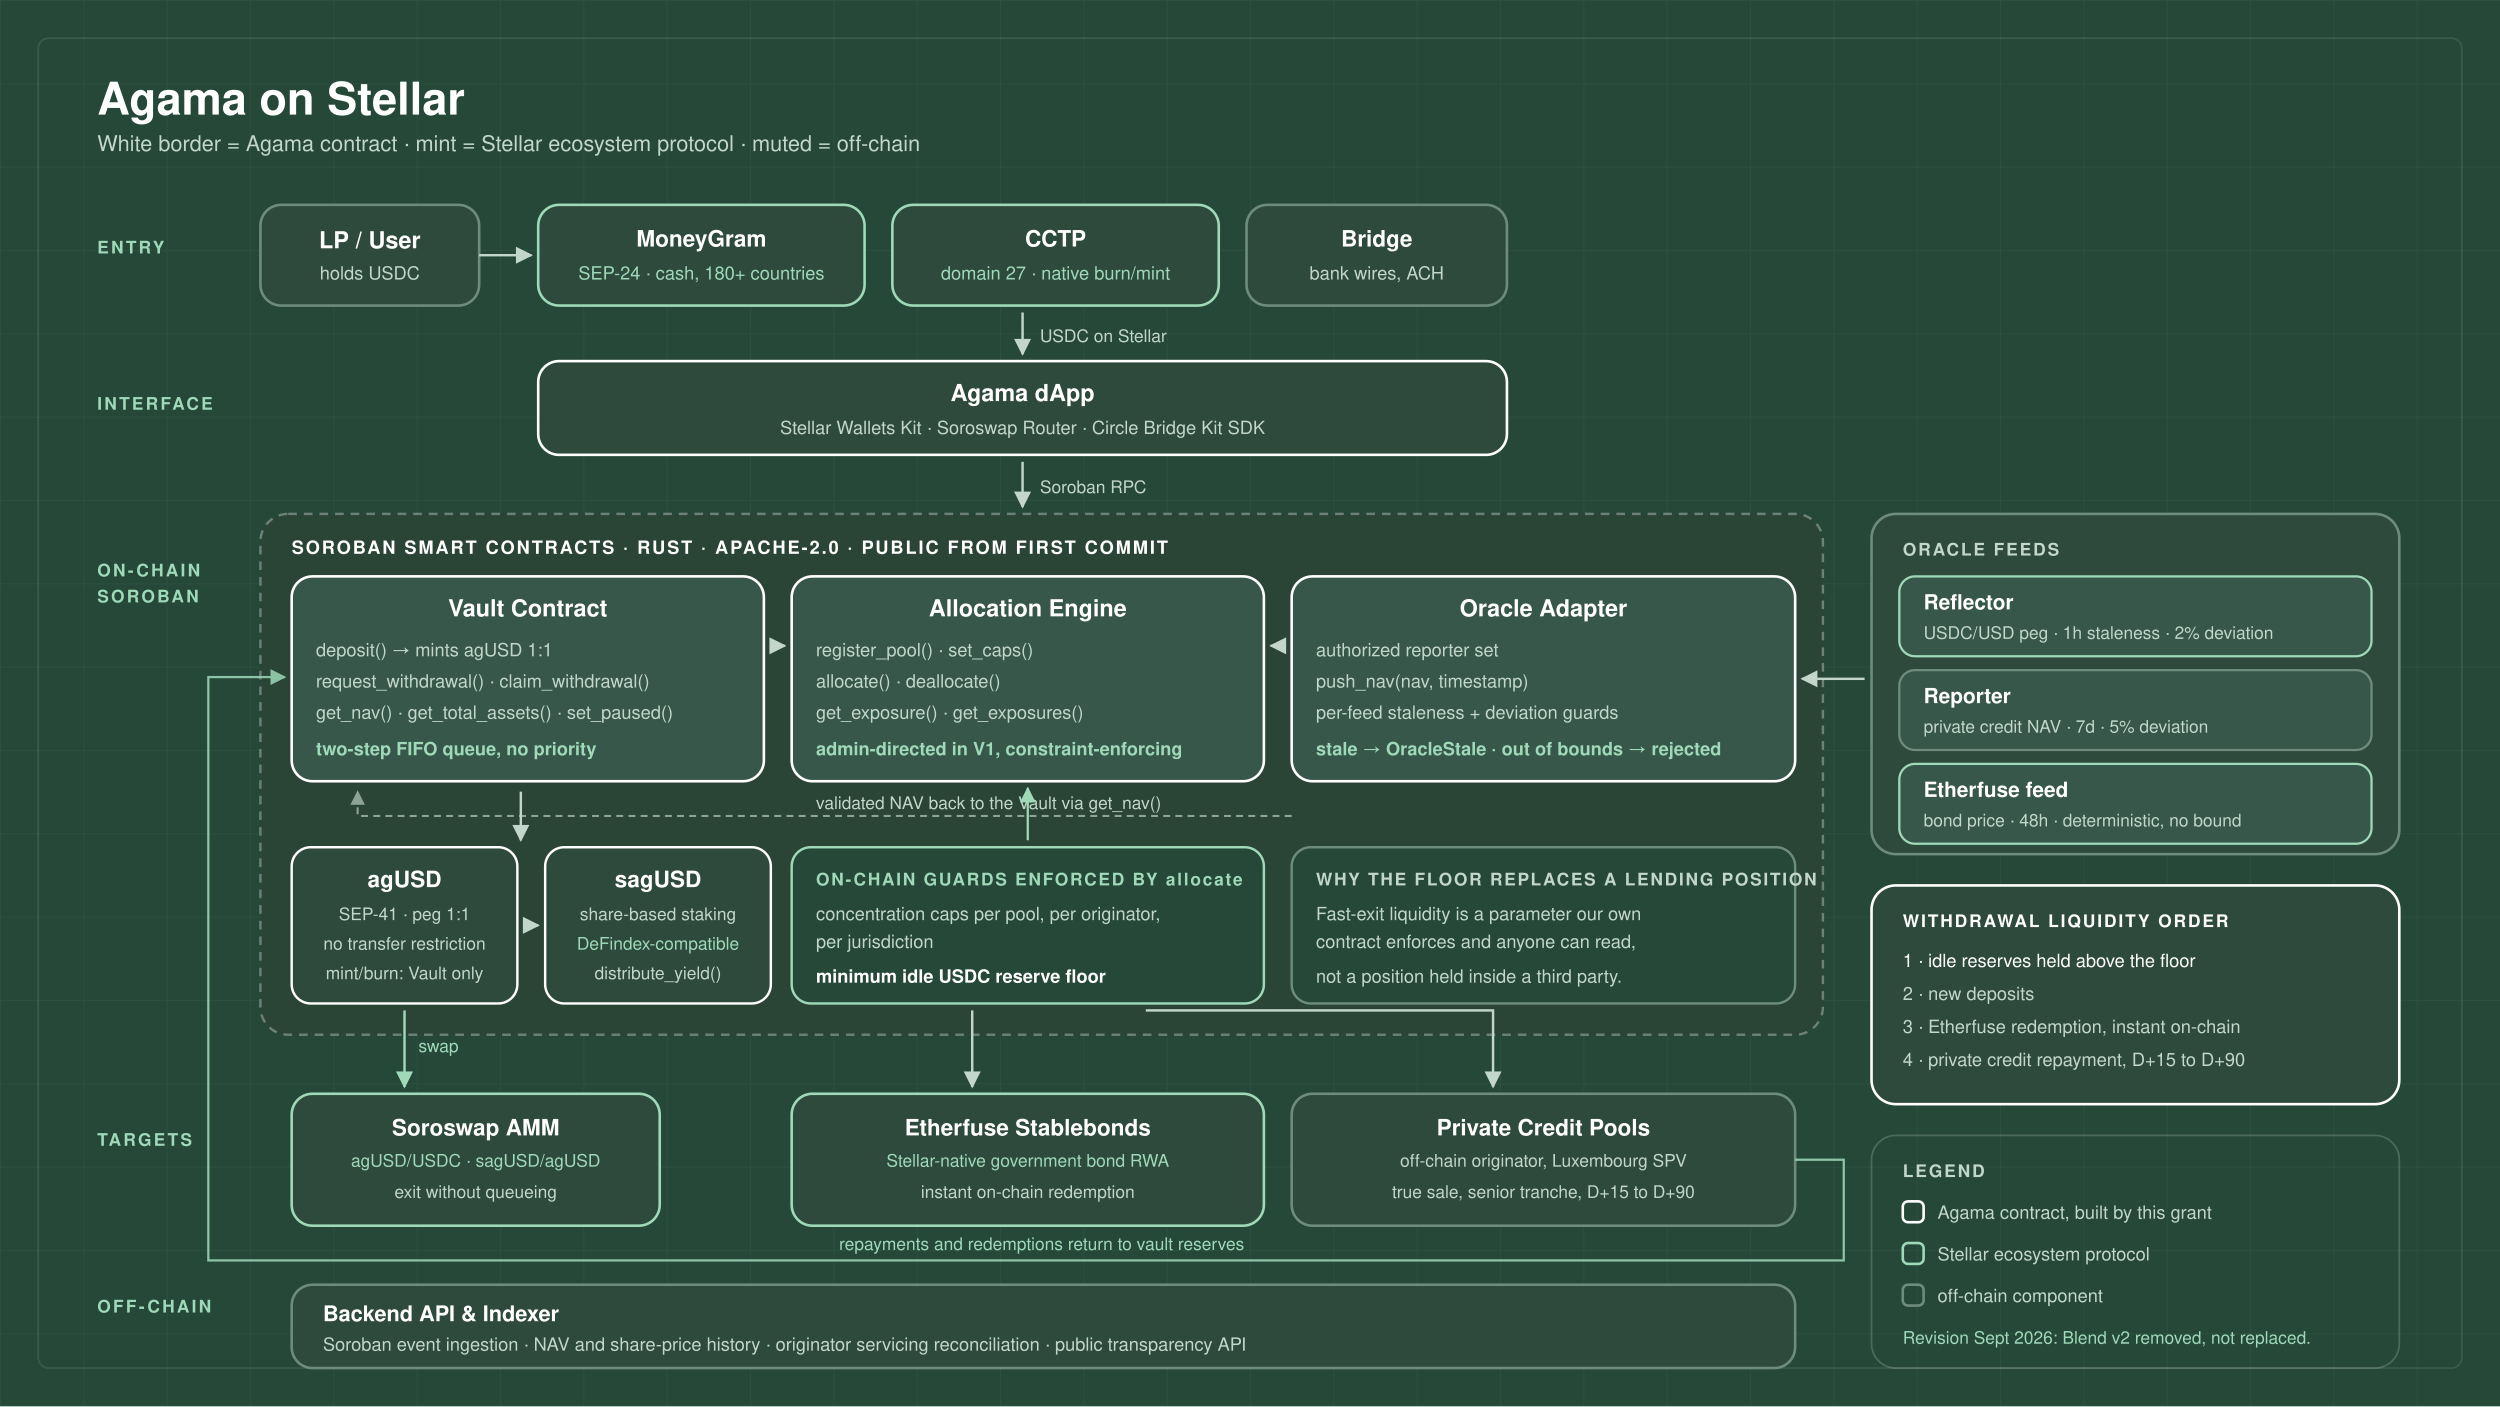
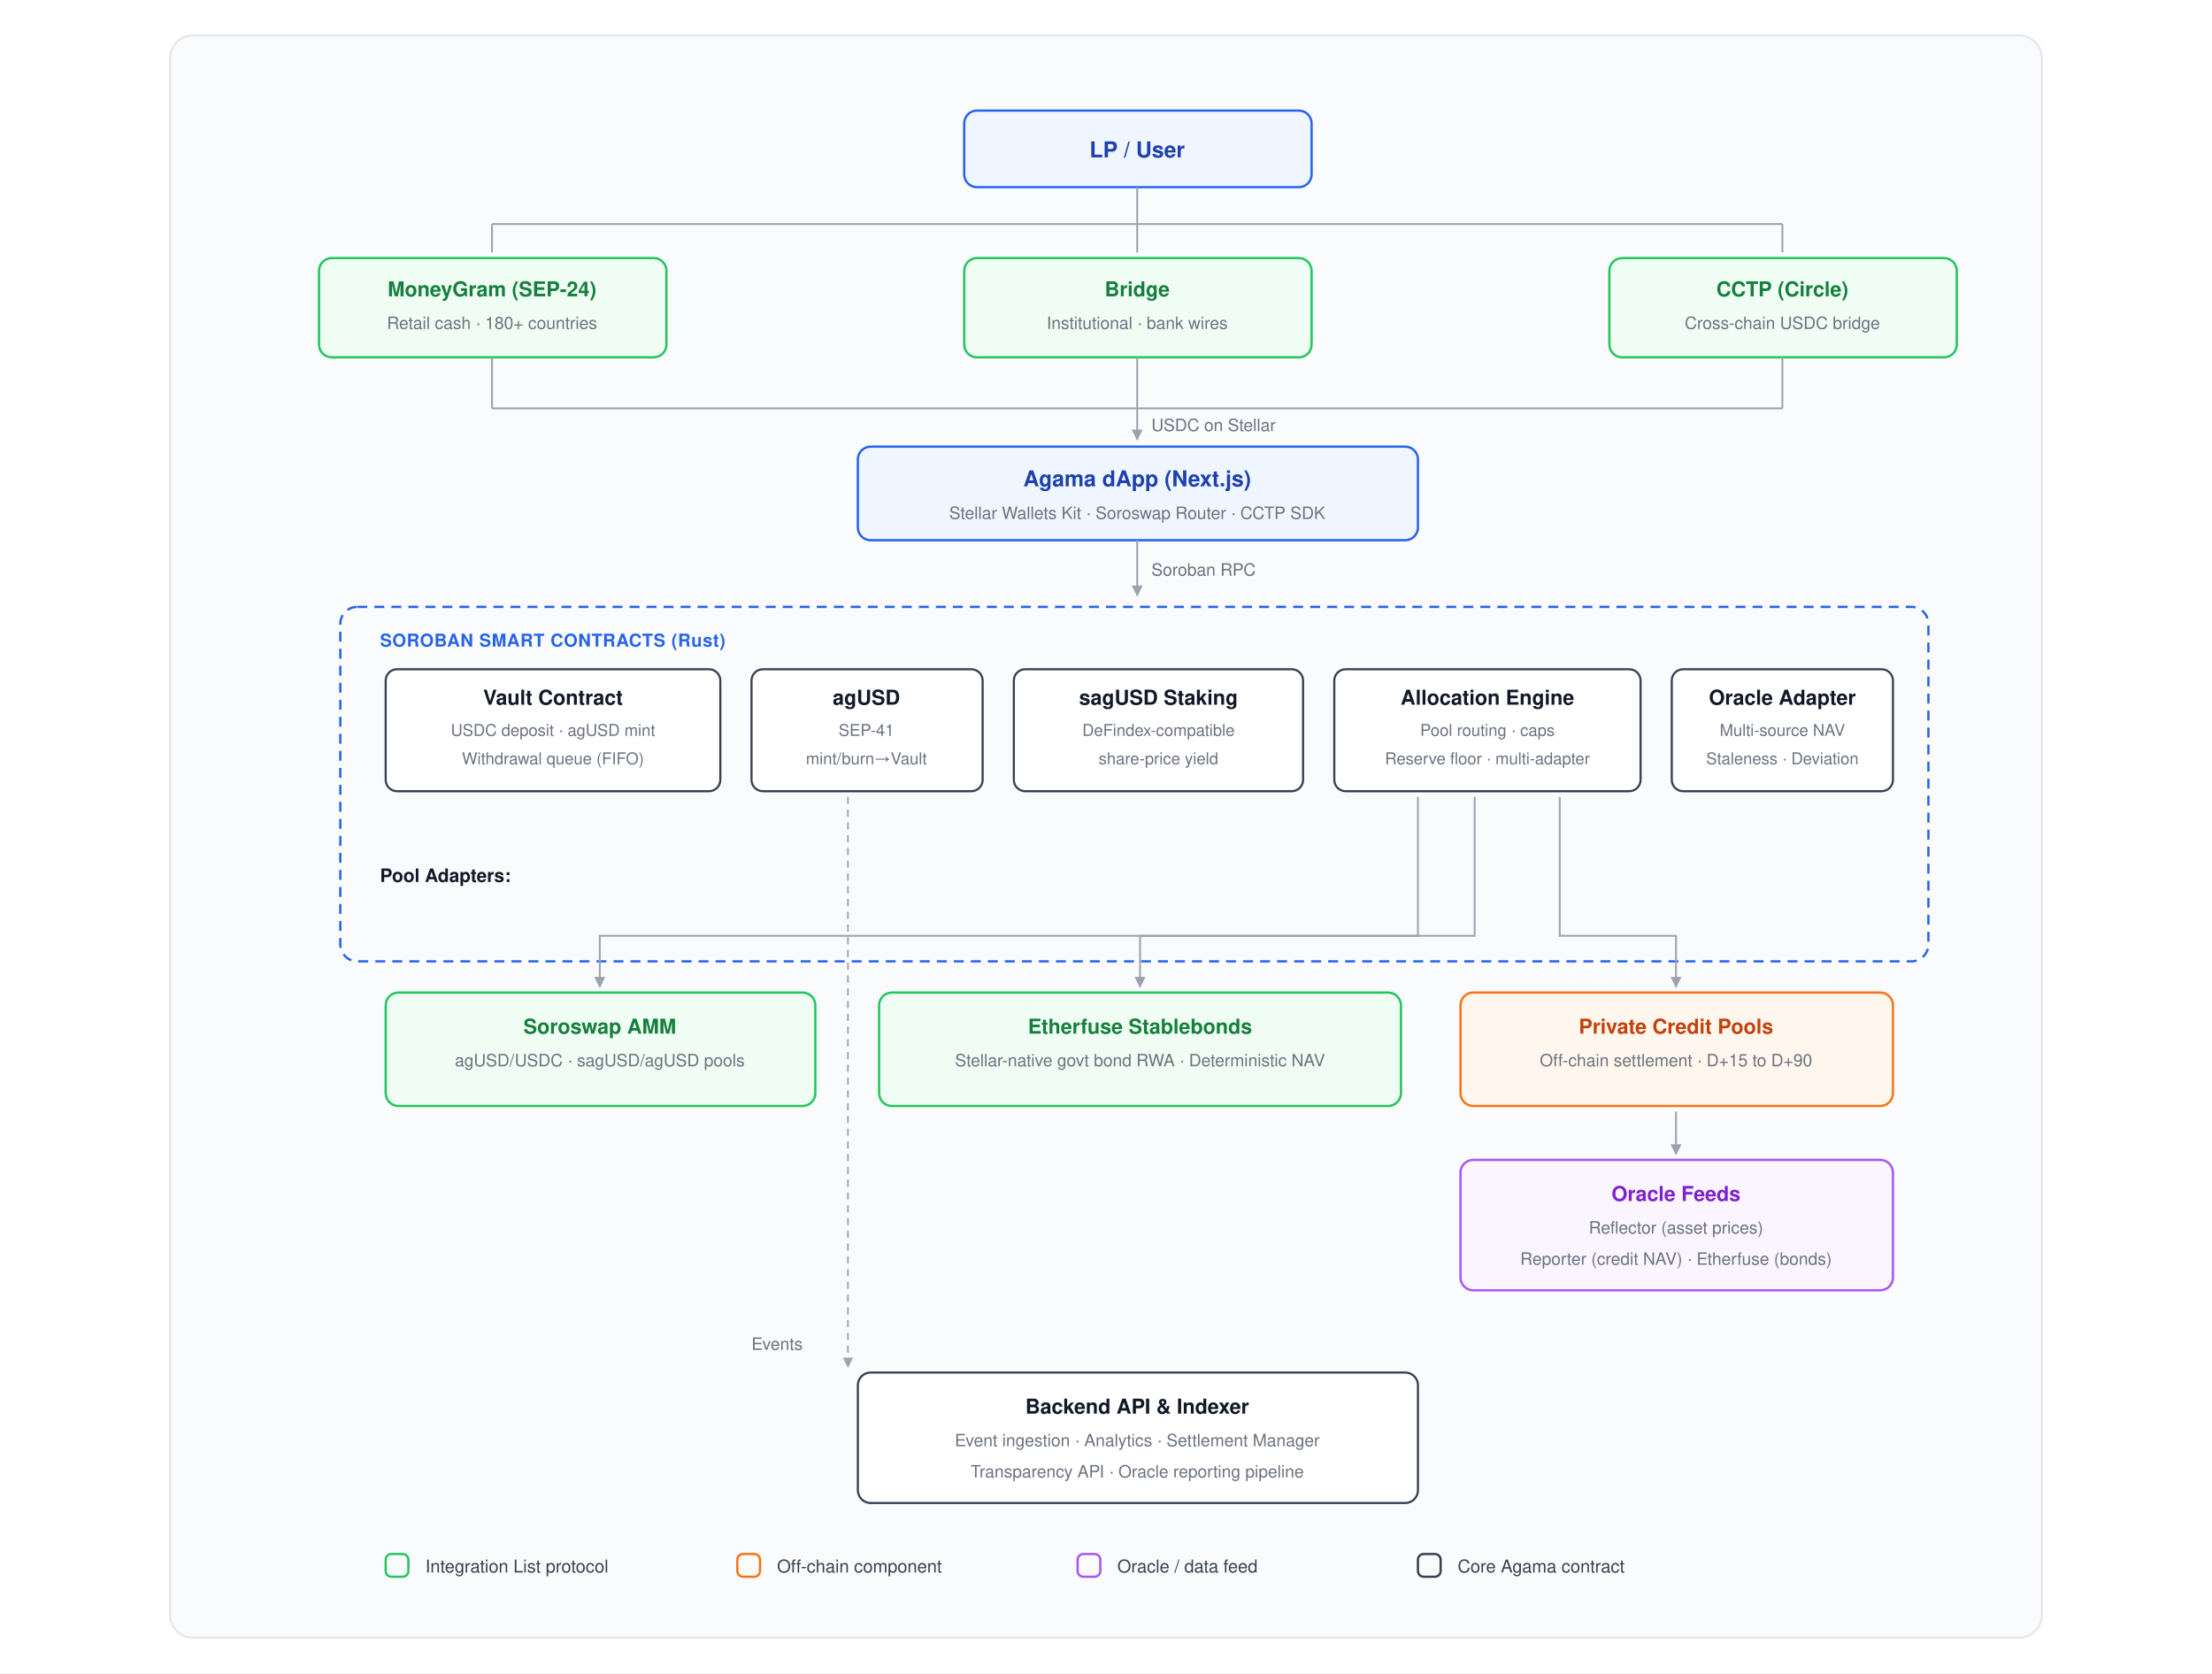
- <svg xmlns="http://www.w3.org/2000/svg" viewBox="0 0 1440 810" width="1440" height="810" font-family="Helvetica Neue, Helvetica, Arial, sans-serif">
+ <svg xmlns="http://www.w3.org/2000/svg" viewBox="0 0 1560 1180" width="1560" height="1180" font-family="Helvetica Neue, Helvetica, Arial, sans-serif" style="font-variant-ligatures:none">
  <defs>
-     <marker id="a" viewBox="0 0 10 10" refX="9" refY="5" markerWidth="7" markerHeight="7" orient="auto-start-reverse">
-       <path d="M0,0 L10,5 L0,10 z" fill="#c2d6cb" />
+     <marker id="ar" viewBox="0 0 10 10" refX="9" refY="5" markerWidth="6" markerHeight="6" orient="auto-start-reverse">
+       <path d="M0,0 L10,5 L0,10 z" fill="#9ca3af" />
    </marker>
-     <marker id="am" viewBox="0 0 10 10" refX="9" refY="5" markerWidth="7" markerHeight="7" orient="auto-start-reverse">
-       <path d="M0,0 L10,5 L0,10 z" fill="#9fd9b8" />
-     </marker>
-     <pattern id="grid" width="48" height="48" patternUnits="userSpaceOnUse">
-       <path d="M48 0 L0 0 0 48" fill="none" stroke="#ffffff" stroke-opacity="0.04" stroke-width="1" />
-     </pattern>
  </defs>
-   <rect width="1440" height="810" fill="#254839" />
-   <rect width="1440" height="810" fill="url(#grid)" />
-   <rect x="22" y="22" width="1396" height="766" fill="none" stroke="#ffffff" stroke-opacity="0.10" rx="6" />
-   <text x="56" y="66" fill="#ffffff" font-size="26" font-weight="700">Agama on Stellar</text>
-   <text x="56" y="87" fill="#c2d6cb" font-size="12.5">White border = Agama contract · mint = Stellar ecosystem protocol · muted = off-chain</text>
-   <text x="56" y="146" fill="#9fd9b8" font-size="10" font-weight="700" letter-spacing="1.3">ENTRY</text>
-   <text x="56" y="236" fill="#9fd9b8" font-size="10" font-weight="700" letter-spacing="1.3">INTERFACE</text>
-   <text x="56" y="332" fill="#9fd9b8" font-size="10" font-weight="700" letter-spacing="1.3">ON-CHAIN</text>
-   <text x="56" y="347" fill="#9fd9b8" font-size="10" font-weight="700" letter-spacing="1.3">SOROBAN</text>
-   <text x="56" y="660" fill="#9fd9b8" font-size="10" font-weight="700" letter-spacing="1.3">TARGETS</text>
-   <text x="56" y="756" fill="#9fd9b8" font-size="10" font-weight="700" letter-spacing="1.3">OFF-CHAIN</text>
-   <rect x="150" y="118" width="126" height="58" rx="12" fill="#2e4a3c" stroke="#6e8c7d" stroke-width="1.5" />
-   <text x="213" y="143" fill="#ffffff" font-size="13.5" font-weight="700" text-anchor="middle">LP / User</text>
-   <text x="213" y="161" fill="#c2d6cb" font-size="10.5" text-anchor="middle">holds USDC</text>
-   <rect x="310" y="118" width="188" height="58" rx="12" fill="#2e4a3c" stroke="#9fd9b8" stroke-width="1.5" />
-   <text x="404" y="142" fill="#ffffff" font-size="13" font-weight="700" text-anchor="middle">MoneyGram</text>
-   <text x="404" y="161" fill="#9fd9b8" font-size="10.5" text-anchor="middle">SEP-24 · cash, 180+ countries</text>
-   <rect x="514" y="118" width="188" height="58" rx="12" fill="#2e4a3c" stroke="#9fd9b8" stroke-width="1.5" />
-   <text x="608" y="142" fill="#ffffff" font-size="13" font-weight="700" text-anchor="middle">CCTP</text>
-   <text x="608" y="161" fill="#9fd9b8" font-size="10.5" text-anchor="middle">domain 27 · native burn/mint</text>
-   <rect x="718" y="118" width="150" height="58" rx="12" fill="#2e4a3c" stroke="#6e8c7d" stroke-width="1.5" />
-   <text x="793" y="142" fill="#ffffff" font-size="13" font-weight="700" text-anchor="middle">Bridge</text>
-   <text x="793" y="161" fill="#c2d6cb" font-size="10.5" text-anchor="middle">bank wires, ACH</text>
-   <path d="M276 147 L306 147" stroke="#c2d6cb" stroke-width="1.4" marker-end="url(#a)" />
-   <rect x="310" y="208" width="558" height="54" rx="12" fill="#2e4a3c" stroke="#ffffff" stroke-width="1.5" />
-   <text x="589" y="231" fill="#ffffff" font-size="13.5" font-weight="700" text-anchor="middle">Agama dApp</text>
-   <text x="589" y="250" fill="#c2d6cb" font-size="10.5" text-anchor="middle">Stellar Wallets Kit · Soroswap Router · Circle Bridge Kit SDK</text>
-   <path d="M589 180 L589 204" stroke="#c2d6cb" stroke-width="1.4" marker-end="url(#a)" />
-   <text x="599" y="197" fill="#c2d6cb" font-size="10">USDC on Stellar</text>
-   <path d="M589 266 L589 292" stroke="#c2d6cb" stroke-width="1.4" marker-end="url(#a)" />
-   <text x="599" y="284" fill="#c2d6cb" font-size="10">Soroban RPC</text>
-   <rect x="150" y="296" width="900" height="300" rx="16" fill="#2a4436" stroke="#ffffff" stroke-opacity="0.32" stroke-width="1.4" stroke-dasharray="5 4" />
-   <text x="168" y="319" fill="#ffffff" font-size="10.5" font-weight="700" letter-spacing="1.1">SOROBAN SMART CONTRACTS · RUST · APACHE-2.0 · PUBLIC FROM FIRST COMMIT</text>
-   <rect x="168" y="332" width="272" height="118" rx="12" fill="#37574a" stroke="#ffffff" stroke-width="1.5" />
-   <text x="304" y="355" fill="#ffffff" font-size="13.5" font-weight="700" text-anchor="middle">Vault Contract</text>
-   <text x="182" y="378" fill="#c2d6cb" font-size="10.5">deposit() → mints agUSD 1:1</text>
-   <text x="182" y="396" fill="#c2d6cb" font-size="10.5">request_withdrawal() · claim_withdrawal()</text>
-   <text x="182" y="414" fill="#c2d6cb" font-size="10.5">get_nav() · get_total_assets() · set_paused()</text>
-   <text x="182" y="435" fill="#9fd9b8" font-size="10.5" font-weight="700">two-step FIFO queue, no priority</text>
-   <rect x="456" y="332" width="272" height="118" rx="12" fill="#37574a" stroke="#ffffff" stroke-width="1.5" />
-   <text x="592" y="355" fill="#ffffff" font-size="13.5" font-weight="700" text-anchor="middle">Allocation Engine</text>
-   <text x="470" y="378" fill="#c2d6cb" font-size="10.5">register_pool() · set_caps()</text>
-   <text x="470" y="396" fill="#c2d6cb" font-size="10.5">allocate() · deallocate()</text>
-   <text x="470" y="414" fill="#c2d6cb" font-size="10.5">get_exposure() · get_exposures()</text>
-   <text x="470" y="435" fill="#9fd9b8" font-size="10.5" font-weight="700">admin-directed in V1, constraint-enforcing</text>
-   <rect x="744" y="332" width="290" height="118" rx="12" fill="#37574a" stroke="#ffffff" stroke-width="1.5" />
-   <text x="889" y="355" fill="#ffffff" font-size="13.5" font-weight="700" text-anchor="middle">Oracle Adapter</text>
-   <text x="758" y="378" fill="#c2d6cb" font-size="10.5">authorized reporter set</text>
-   <text x="758" y="396" fill="#c2d6cb" font-size="10.5">push_nav(nav, timestamp)</text>
-   <text x="758" y="414" fill="#c2d6cb" font-size="10.5">per-feed staleness + deviation guards</text>
-   <text x="758" y="435" fill="#9fd9b8" font-size="10.5" font-weight="700">stale → OracleStale · out of bounds → rejected</text>
-   <path d="M444 372 L452 372" stroke="#c2d6cb" stroke-width="1.4" marker-end="url(#a)" />
-   <path d="M740 372 L732 372" stroke="#c2d6cb" stroke-width="1.4" marker-end="url(#a)" />
-   <path d="M744 470 L206 470 L206 456" stroke="#c2d6cb" stroke-width="1.2" stroke-dasharray="4 3" marker-end="url(#a)" opacity="0.65" fill="none" />
-   <text x="470" y="466" fill="#c2d6cb" font-size="10">validated NAV back to the Vault via get_nav()</text>
-   <rect x="168" y="488" width="130" height="90" rx="11" fill="#2e4a3c" stroke="#ffffff" stroke-width="1.4" />
-   <text x="233" y="511" fill="#ffffff" font-size="13" font-weight="700" text-anchor="middle">agUSD</text>
-   <text x="233" y="530" fill="#c2d6cb" font-size="10" text-anchor="middle">SEP-41 · peg 1:1</text>
-   <text x="233" y="547" fill="#c2d6cb" font-size="10" text-anchor="middle">no transfer restriction</text>
-   <text x="233" y="564" fill="#c2d6cb" font-size="10" text-anchor="middle">mint/burn: Vault only</text>
-   <rect x="314" y="488" width="130" height="90" rx="11" fill="#2e4a3c" stroke="#ffffff" stroke-width="1.4" />
-   <text x="379" y="511" fill="#ffffff" font-size="13" font-weight="700" text-anchor="middle">sagUSD</text>
-   <text x="379" y="530" fill="#c2d6cb" font-size="10" text-anchor="middle">share-based staking</text>
-   <text x="379" y="547" fill="#9fd9b8" font-size="10" text-anchor="middle">DeFindex-compatible</text>
-   <text x="379" y="564" fill="#c2d6cb" font-size="10" text-anchor="middle">distribute_yield()</text>
-   <path d="M300 456 L300 484" stroke="#c2d6cb" stroke-width="1.4" marker-end="url(#a)" />
-   <path d="M302 533 L310 533" stroke="#c2d6cb" stroke-width="1.4" marker-end="url(#a)" />
-   <rect x="456" y="488" width="272" height="90" rx="11" fill="#254839" stroke="#9fd9b8" stroke-width="1.4" />
-   <text x="470" y="510" fill="#9fd9b8" font-size="10" font-weight="700" letter-spacing="1">ON-CHAIN GUARDS ENFORCED BY allocate</text>
-   <text x="470" y="530" fill="#c2d6cb" font-size="10.5">concentration caps per pool, per originator,</text>
-   <text x="470" y="546" fill="#c2d6cb" font-size="10.5">per jurisdiction</text>
-   <text x="470" y="566" fill="#ffffff" font-size="10.5" font-weight="700">minimum idle USDC reserve floor</text>
-   <path d="M592 484 L592 454" stroke="#9fd9b8" stroke-width="1.3" marker-end="url(#am)" />
-   <rect x="744" y="488" width="290" height="90" rx="11" fill="#254839" stroke="#6e8c7d" stroke-width="1.4" />
-   <text x="758" y="510" fill="#c2d6cb" font-size="10" font-weight="700" letter-spacing="1">WHY THE FLOOR REPLACES A LENDING POSITION</text>
-   <text x="758" y="530" fill="#c2d6cb" font-size="10.5">Fast-exit liquidity is a parameter our own</text>
-   <text x="758" y="546" fill="#c2d6cb" font-size="10.5">contract enforces and anyone can read,</text>
-   <text x="758" y="566" fill="#c2d6cb" font-size="10.5">not a position held inside a third party.</text>
-   <rect x="1078" y="296" width="304" height="196" rx="14" fill="#2e4a3c" stroke="#6e8c7d" stroke-width="1.5" />
-   <text x="1096" y="320" fill="#c2d6cb" font-size="10" font-weight="700" letter-spacing="1.1">ORACLE FEEDS</text>
-   <rect x="1094" y="332" width="272" height="46" rx="9" fill="#37574a" stroke="#9fd9b8" stroke-width="1.3" />
-   <text x="1108" y="351" fill="#ffffff" font-size="12" font-weight="700">Reflector</text>
-   <text x="1108" y="368" fill="#c2d6cb" font-size="10">USDC/USD peg · 1h staleness · 2% deviation</text>
-   <rect x="1094" y="386" width="272" height="46" rx="9" fill="#37574a" stroke="#6e8c7d" stroke-width="1.3" />
-   <text x="1108" y="405" fill="#ffffff" font-size="12" font-weight="700">Reporter</text>
-   <text x="1108" y="422" fill="#c2d6cb" font-size="10">private credit NAV · 7d · 5% deviation</text>
-   <rect x="1094" y="440" width="272" height="46" rx="9" fill="#37574a" stroke="#9fd9b8" stroke-width="1.3" />
-   <text x="1108" y="459" fill="#ffffff" font-size="12" font-weight="700">Etherfuse feed</text>
-   <text x="1108" y="476" fill="#c2d6cb" font-size="10">bond price · 48h · deterministic, no bound</text>
-   <path d="M1074 391 L1038 391" stroke="#c2d6cb" stroke-width="1.4" marker-end="url(#a)" />
-   <rect x="1078" y="510" width="304" height="126" rx="14" fill="#2e4a3c" stroke="#ffffff" stroke-width="1.5" />
-   <text x="1096" y="534" fill="#ffffff" font-size="10" font-weight="700" letter-spacing="1.1">WITHDRAWAL LIQUIDITY ORDER</text>
-   <text x="1096" y="557" fill="#ffffff" font-size="10.5">1 · idle reserves held above the floor</text>
-   <text x="1096" y="576" fill="#c2d6cb" font-size="10.5">2 · new deposits</text>
-   <text x="1096" y="595" fill="#c2d6cb" font-size="10.5">3 · Etherfuse redemption, instant on-chain</text>
-   <text x="1096" y="614" fill="#c2d6cb" font-size="10.5">4 · private credit repayment, D+15 to D+90</text>
-   <rect x="168" y="630" width="212" height="76" rx="12" fill="#2e4a3c" stroke="#9fd9b8" stroke-width="1.5" />
-   <text x="274" y="654" fill="#ffffff" font-size="13" font-weight="700" text-anchor="middle">Soroswap AMM</text>
-   <text x="274" y="672" fill="#9fd9b8" font-size="10" text-anchor="middle">agUSD/USDC · sagUSD/agUSD</text>
-   <text x="274" y="690" fill="#c2d6cb" font-size="10" text-anchor="middle">exit without queueing</text>
-   <rect x="456" y="630" width="272" height="76" rx="12" fill="#2e4a3c" stroke="#9fd9b8" stroke-width="1.5" />
-   <text x="592" y="654" fill="#ffffff" font-size="13" font-weight="700" text-anchor="middle">Etherfuse Stablebonds</text>
-   <text x="592" y="672" fill="#9fd9b8" font-size="10" text-anchor="middle">Stellar-native government bond RWA</text>
-   <text x="592" y="690" fill="#c2d6cb" font-size="10" text-anchor="middle">instant on-chain redemption</text>
-   <rect x="744" y="630" width="290" height="76" rx="12" fill="#2e4a3c" stroke="#6e8c7d" stroke-width="1.5" />
-   <text x="889" y="654" fill="#ffffff" font-size="13" font-weight="700" text-anchor="middle">Private Credit Pools</text>
-   <text x="889" y="672" fill="#c2d6cb" font-size="10" text-anchor="middle">off-chain originator, Luxembourg SPV</text>
-   <text x="889" y="690" fill="#c2d6cb" font-size="10" text-anchor="middle">true sale, senior tranche, D+15 to D+90</text>
-   <path d="M233 582 L233 626" stroke="#9fd9b8" stroke-width="1.4" marker-end="url(#am)" />
-   <text x="241" y="606" fill="#9fd9b8" font-size="10">swap</text>
-   <path d="M560 582 L560 626" stroke="#c2d6cb" stroke-width="1.4" marker-end="url(#a)" />
-   <path d="M660 582 L860 582 L860 626" stroke="#c2d6cb" stroke-width="1.4" fill="none" marker-end="url(#a)" />
-   <path d="M1034 668 L1062 668 L1062 726 L120 726 L120 390 L164 390" stroke="#9fd9b8" stroke-width="1.3" fill="none" marker-end="url(#am)" opacity="0.85" />
-   <text x="600" y="720" fill="#9fd9b8" font-size="10" text-anchor="middle">repayments and redemptions return to vault reserves</text>
-   <rect x="168" y="740" width="866" height="48" rx="12" fill="#2e4a3c" stroke="#6e8c7d" stroke-width="1.5" />
-   <text x="186" y="761" fill="#ffffff" font-size="12.5" font-weight="700">Backend API &amp; Indexer</text>
-   <text x="186" y="778" fill="#c2d6cb" font-size="10.5">Soroban event ingestion · NAV and share-price history · originator servicing reconciliation · public transparency API</text>
-   <rect x="1078" y="654" width="304" height="134" rx="14" fill="none" stroke="#ffffff" stroke-opacity="0.18" />
-   <text x="1096" y="678" fill="#c2d6cb" font-size="10" font-weight="700" letter-spacing="1.1">LEGEND</text>
-   <rect x="1096" y="692" width="12" height="12" rx="3" fill="none" stroke="#ffffff" stroke-width="1.5" />
-   <text x="1116" y="702" fill="#c2d6cb" font-size="10.5">Agama contract, built by this grant</text>
-   <rect x="1096" y="716" width="12" height="12" rx="3" fill="none" stroke="#9fd9b8" stroke-width="1.5" />
-   <text x="1116" y="726" fill="#c2d6cb" font-size="10.5">Stellar ecosystem protocol</text>
-   <rect x="1096" y="740" width="12" height="12" rx="3" fill="none" stroke="#6e8c7d" stroke-width="1.5" />
-   <text x="1116" y="750" fill="#c2d6cb" font-size="10.5">off-chain component</text>
-   <text x="1096" y="774" fill="#9fd9b8" font-size="10">Revision Sept 2026: Blend v2 removed, not replaced.</text>
+   <rect width="1560" height="1180" fill="#ffffff" />
+   <rect x="120" y="25" width="1320" height="1130" rx="16" fill="#fafbfc" stroke="#e5e7eb" stroke-width="1.5" />
+   <rect x="680" y="78" width="245" height="54" rx="9" fill="#eff6ff" stroke="#2563eb" stroke-width="1.6" />
+   <text x="802" y="111" fill="#1e40af" font-size="15.5" font-weight="700" text-anchor="middle">LP / User</text>
+   <rect x="225" y="182" width="245" height="70" rx="9" fill="#f0fdf4" stroke="#22c55e" stroke-width="1.6" />
+   <text x="347" y="209" fill="#15803d" font-size="14.5" font-weight="700" text-anchor="middle">MoneyGram (SEP-24)</text>
+   <text x="347" y="232" fill="#6b7280" font-size="12" text-anchor="middle">Retail cash · 180+ countries</text>
+   <rect x="680" y="182" width="245" height="70" rx="9" fill="#f0fdf4" stroke="#22c55e" stroke-width="1.6" />
+   <text x="802" y="209" fill="#15803d" font-size="14.5" font-weight="700" text-anchor="middle">Bridge</text>
+   <text x="802" y="232" fill="#6b7280" font-size="12" text-anchor="middle">Institutional · bank wires</text>
+   <rect x="1135" y="182" width="245" height="70" rx="9" fill="#f0fdf4" stroke="#22c55e" stroke-width="1.6" />
+   <text x="1257" y="209" fill="#15803d" font-size="14.5" font-weight="700" text-anchor="middle">CCTP (Circle)</text>
+   <text x="1257" y="232" fill="#6b7280" font-size="12" text-anchor="middle">Cross-chain USDC bridge</text>
+   <path d="M802 132 L802 158 M347 158 L1257 158 M347 158 L347 178 M802 158 L802 178 M1257 158 L1257 178" stroke="#9ca3af" stroke-width="1.3" fill="none" />
+   <path d="M347 252 L347 288 M1257 252 L1257 288 M347 288 L1257 288 M802 252 L802 310" stroke="#9ca3af" stroke-width="1.3" fill="none" marker-end="url(#ar)" />
+   <text x="812" y="304" fill="#6b7280" font-size="12">USDC on Stellar</text>
+   <rect x="605" y="315" width="395" height="66" rx="9" fill="#eff6ff" stroke="#2563eb" stroke-width="1.6" />
+   <text x="802" y="343" fill="#1e40af" font-size="15.5" font-weight="700" text-anchor="middle">Agama dApp (Next.js)</text>
+   <text x="802" y="366" fill="#6b7280" font-size="12" text-anchor="middle">Stellar Wallets Kit · Soroswap Router · CCTP SDK</text>
+   <path d="M802 381 L802 420" stroke="#9ca3af" stroke-width="1.3" marker-end="url(#ar)" />
+   <text x="812" y="406" fill="#6b7280" font-size="12">Soroban RPC</text>
+   <rect x="240" y="428" width="1120" height="250" rx="12" fill="none" stroke="#2563eb" stroke-width="1.6" stroke-dasharray="7 5" />
+   <text x="268" y="456" fill="#2563eb" font-size="12.5" font-weight="700" letter-spacing="0.4">SOROBAN SMART CONTRACTS (Rust)</text>
+   <rect x="272" y="472" width="236" height="86" rx="8" fill="#ffffff" stroke="#374151" stroke-width="1.5" />
+   <text x="390" y="497" fill="#111827" font-size="14.5" font-weight="700" text-anchor="middle">Vault Contract</text>
+   <text x="390" y="519" fill="#6b7280" font-size="11.5" text-anchor="middle">USDC deposit · agUSD mint</text>
+   <text x="390" y="539" fill="#6b7280" font-size="11.5" text-anchor="middle">Withdrawal queue (FIFO)</text>
+   <rect x="530" y="472" width="163" height="86" rx="8" fill="#ffffff" stroke="#374151" stroke-width="1.5" />
+   <text x="611" y="497" fill="#111827" font-size="14.5" font-weight="700" text-anchor="middle">agUSD</text>
+   <text x="611" y="519" fill="#6b7280" font-size="11.5" text-anchor="middle">SEP-41</text>
+   <text x="611" y="539" fill="#6b7280" font-size="11.5" text-anchor="middle">mint/burn→Vault</text>
+   <rect x="715" y="472" width="204" height="86" rx="8" fill="#ffffff" stroke="#374151" stroke-width="1.5" />
+   <text x="817" y="497" fill="#111827" font-size="14.5" font-weight="700" text-anchor="middle">sagUSD Staking</text>
+   <text x="817" y="519" fill="#6b7280" font-size="11.5" text-anchor="middle">DeFindex-compatible</text>
+   <text x="817" y="539" fill="#6b7280" font-size="11.5" text-anchor="middle">share-price yield</text>
+   <rect x="941" y="472" width="216" height="86" rx="8" fill="#ffffff" stroke="#374151" stroke-width="1.5" />
+   <text x="1049" y="497" fill="#111827" font-size="14.5" font-weight="700" text-anchor="middle">Allocation Engine</text>
+   <text x="1049" y="519" fill="#6b7280" font-size="11.5" text-anchor="middle">Pool routing · caps</text>
+   <text x="1049" y="539" fill="#6b7280" font-size="11.5" text-anchor="middle">Reserve floor · multi-adapter</text>
+   <rect x="1179" y="472" width="156" height="86" rx="8" fill="#ffffff" stroke="#374151" stroke-width="1.5" />
+   <text x="1257" y="497" fill="#111827" font-size="14.5" font-weight="700" text-anchor="middle">Oracle Adapter</text>
+   <text x="1257" y="519" fill="#6b7280" font-size="11.5" text-anchor="middle">Multi-source NAV</text>
+   <text x="1257" y="539" fill="#6b7280" font-size="11.5" text-anchor="middle">Staleness · Deviation</text>
+   <text x="268" y="622" fill="#111827" font-size="13" font-weight="700">Pool Adapters:</text>
+   <rect x="272" y="700" width="303" height="80" rx="9" fill="#f0fdf4" stroke="#22c55e" stroke-width="1.6" />
+   <text x="423" y="729" fill="#15803d" font-size="14.5" font-weight="700" text-anchor="middle">Soroswap AMM</text>
+   <text x="423" y="752" fill="#6b7280" font-size="12" text-anchor="middle">agUSD/USDC · sagUSD/agUSD pools</text>
+   <rect x="620" y="700" width="368" height="80" rx="9" fill="#f0fdf4" stroke="#22c55e" stroke-width="1.6" />
+   <text x="804" y="729" fill="#15803d" font-size="14.5" font-weight="700" text-anchor="middle">Etherfuse Stablebonds</text>
+   <text x="804" y="752" fill="#6b7280" font-size="12" text-anchor="middle">Stellar-native govt bond RWA · Deterministic NAV</text>
+   <rect x="1030" y="700" width="305" height="80" rx="9" fill="#fff7ed" stroke="#f97316" stroke-width="1.6" />
+   <text x="1182" y="729" fill="#c2410c" font-size="14.5" font-weight="700" text-anchor="middle">Private Credit Pools</text>
+   <text x="1182" y="752" fill="#6b7280" font-size="12" text-anchor="middle">Off-chain settlement · D+15 to D+90</text>
+   <path d="M1000 562 L1000 660 L423 660 L423 696" stroke="#9ca3af" stroke-width="1.3" fill="none" marker-end="url(#ar)" />
+   <path d="M1040 562 L1040 660 L804 660 L804 696" stroke="#9ca3af" stroke-width="1.3" fill="none" marker-end="url(#ar)" />
+   <path d="M1100 562 L1100 660 L1182 660 L1182 696" stroke="#9ca3af" stroke-width="1.3" fill="none" marker-end="url(#ar)" />
+   <rect x="1030" y="818" width="305" height="92" rx="9" fill="#faf5ff" stroke="#a855f7" stroke-width="1.6" />
+   <text x="1182" y="847" fill="#7e22ce" font-size="14.5" font-weight="700" text-anchor="middle">Oracle Feeds</text>
+   <text x="1182" y="870" fill="#6b7280" font-size="12" text-anchor="middle">Reflector (asset prices)</text>
+   <text x="1182" y="892" fill="#6b7280" font-size="12" text-anchor="middle">Reporter (credit NAV) · Etherfuse (bonds)</text>
+   <path d="M1182 784 L1182 814" stroke="#9ca3af" stroke-width="1.3" fill="none" marker-end="url(#ar)" />
+   <rect x="605" y="968" width="395" height="92" rx="9" fill="#ffffff" stroke="#374151" stroke-width="1.5" />
+   <text x="802" y="997" fill="#111827" font-size="14.5" font-weight="700" text-anchor="middle">Backend API &amp; Indexer</text>
+   <text x="802" y="1020" fill="#6b7280" font-size="12" text-anchor="middle">Event ingestion · Analytics · Settlement Manager</text>
+   <text x="802" y="1042" fill="#6b7280" font-size="12" text-anchor="middle">Transparency API · Oracle reporting pipeline</text>
+   <path d="M598 562 L598 964" stroke="#9ca3af" stroke-width="1.2" stroke-dasharray="5 4" fill="none" marker-end="url(#ar)" />
+   <text x="530" y="952" fill="#6b7280" font-size="12">Events</text>
+   <rect x="272" y="1096" width="16" height="16" rx="4" fill="none" stroke="#22c55e" stroke-width="1.6" />
+   <text x="300" y="1109" fill="#374151" font-size="12.5">Integration List protocol</text>
+   <rect x="520" y="1096" width="16" height="16" rx="4" fill="none" stroke="#f97316" stroke-width="1.6" />
+   <text x="548" y="1109" fill="#374151" font-size="12.5">Off-chain component</text>
+   <rect x="760" y="1096" width="16" height="16" rx="4" fill="none" stroke="#a855f7" stroke-width="1.6" />
+   <text x="788" y="1109" fill="#374151" font-size="12.5">Oracle / data feed</text>
+   <rect x="1000" y="1096" width="16" height="16" rx="4" fill="none" stroke="#374151" stroke-width="1.6" />
+   <text x="1028" y="1109" fill="#374151" font-size="12.5">Core Agama contract</text>
</svg>
